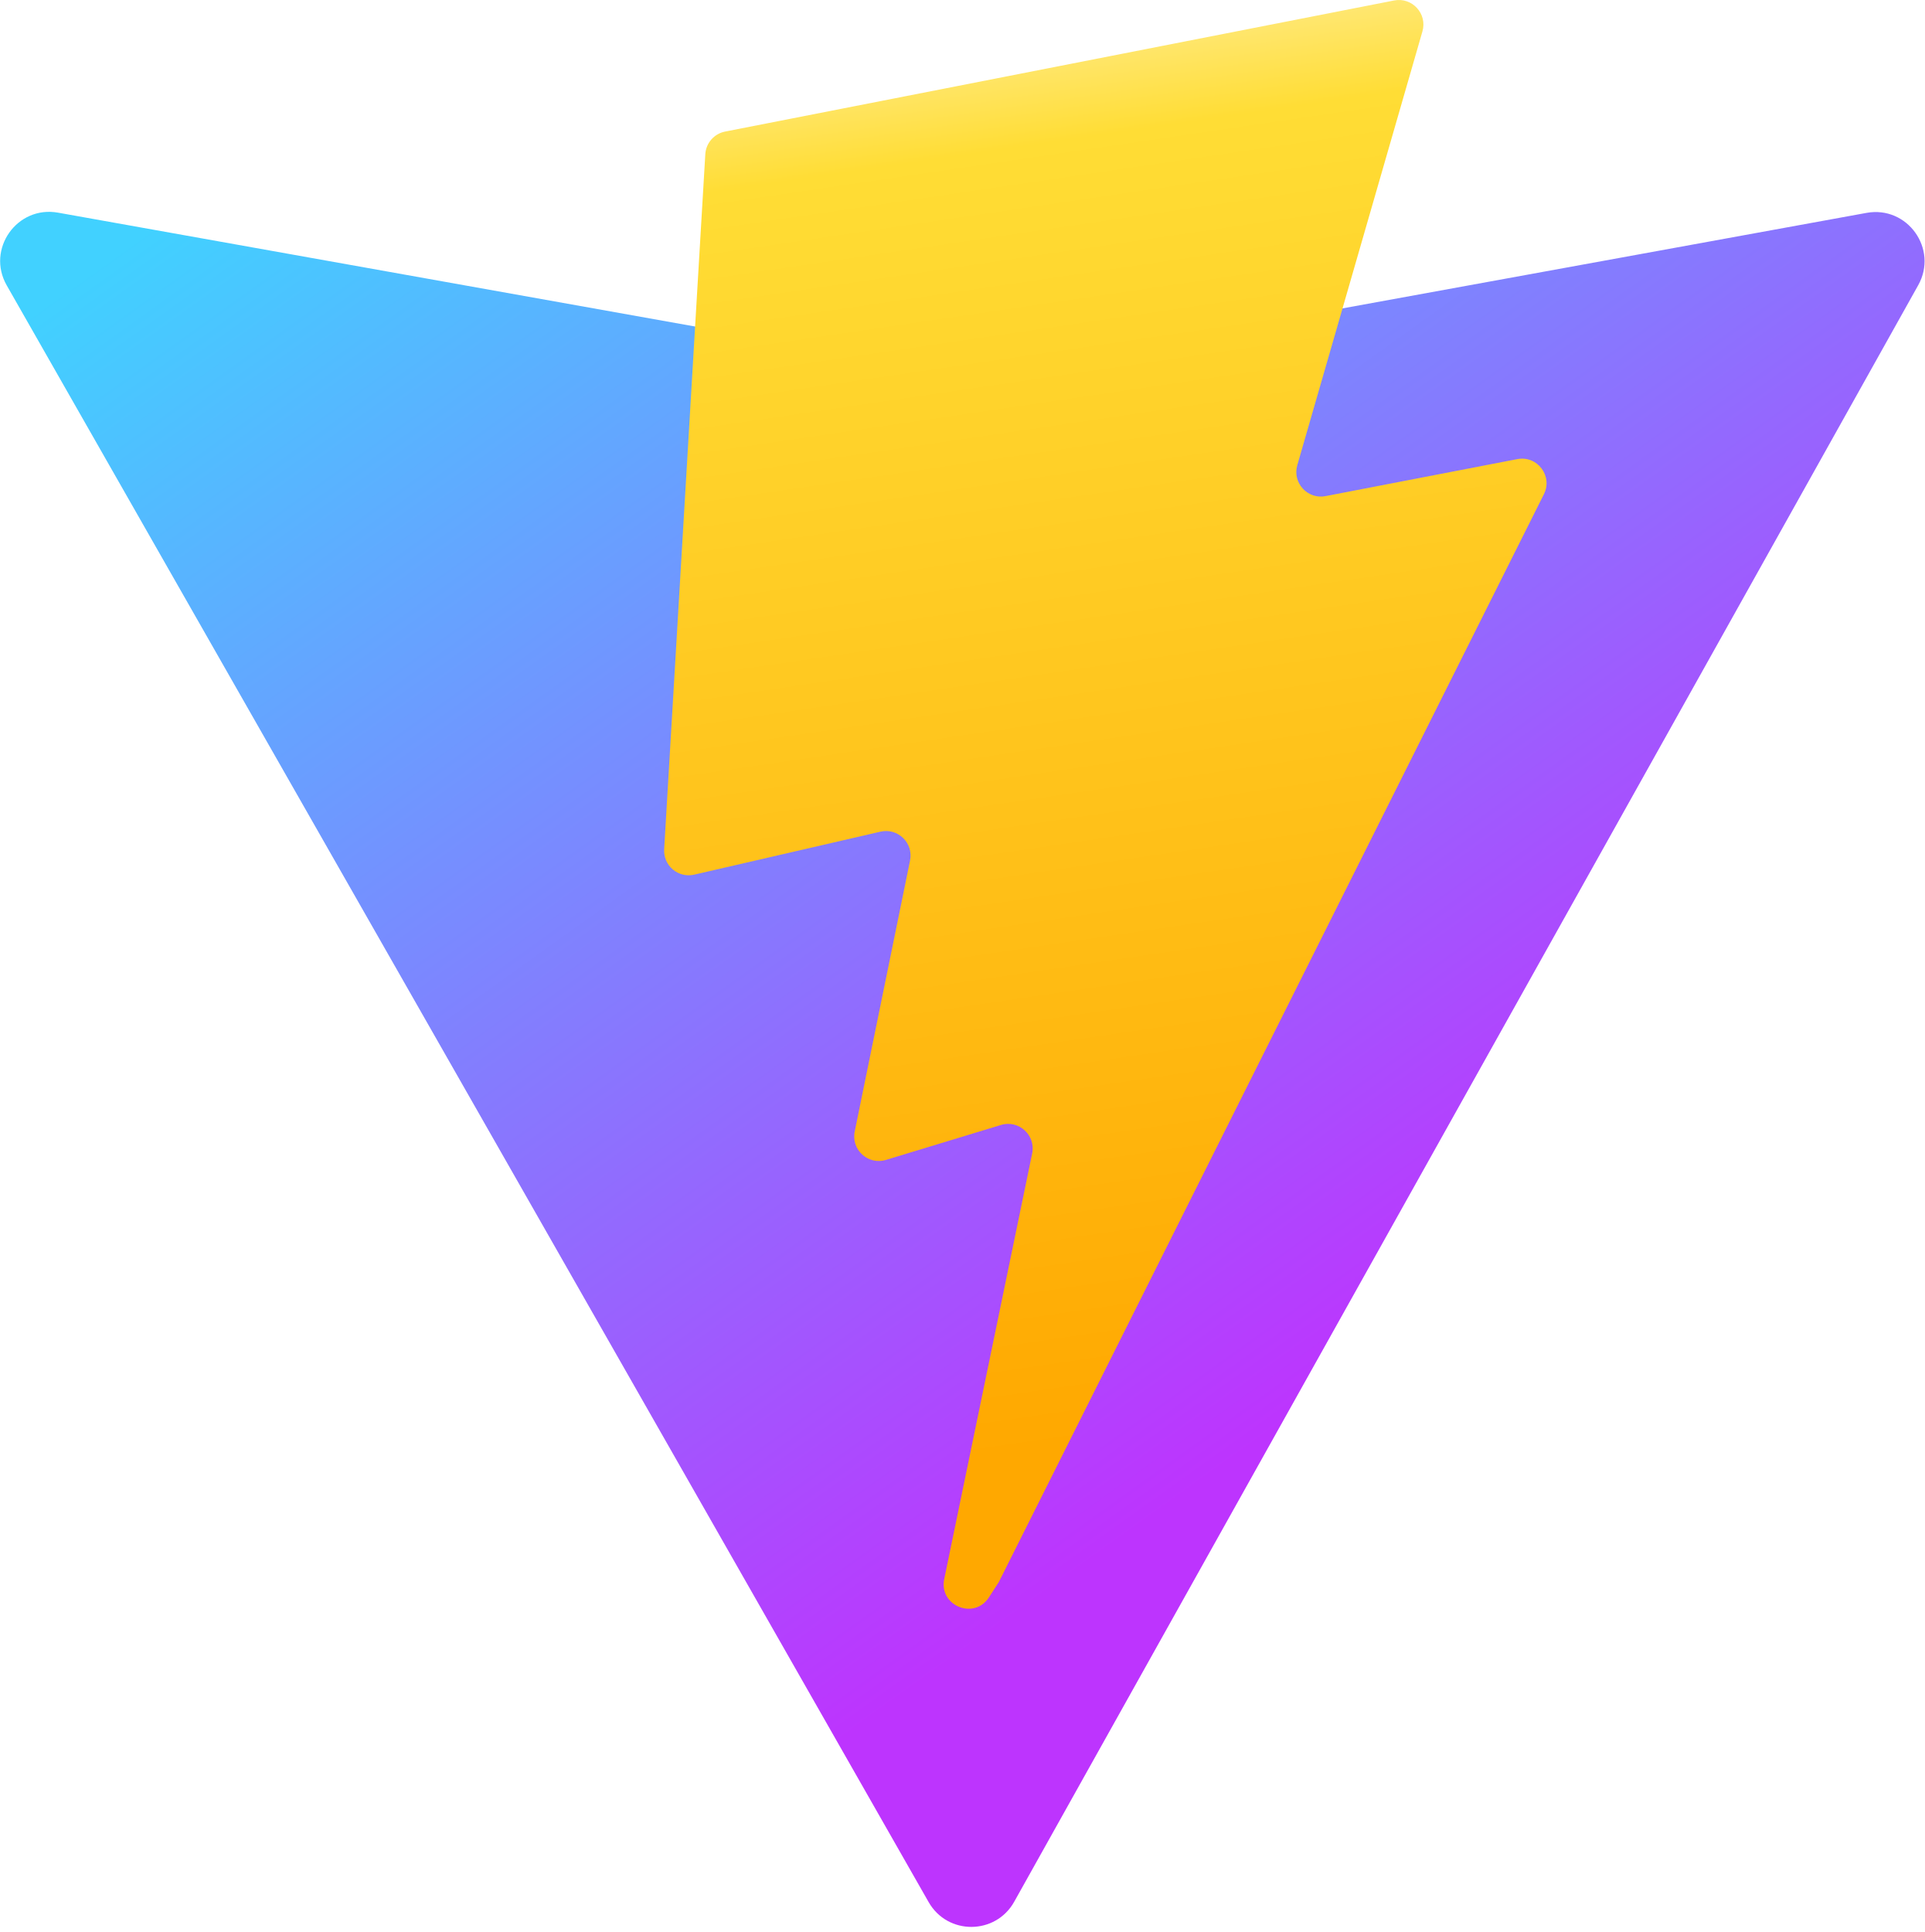
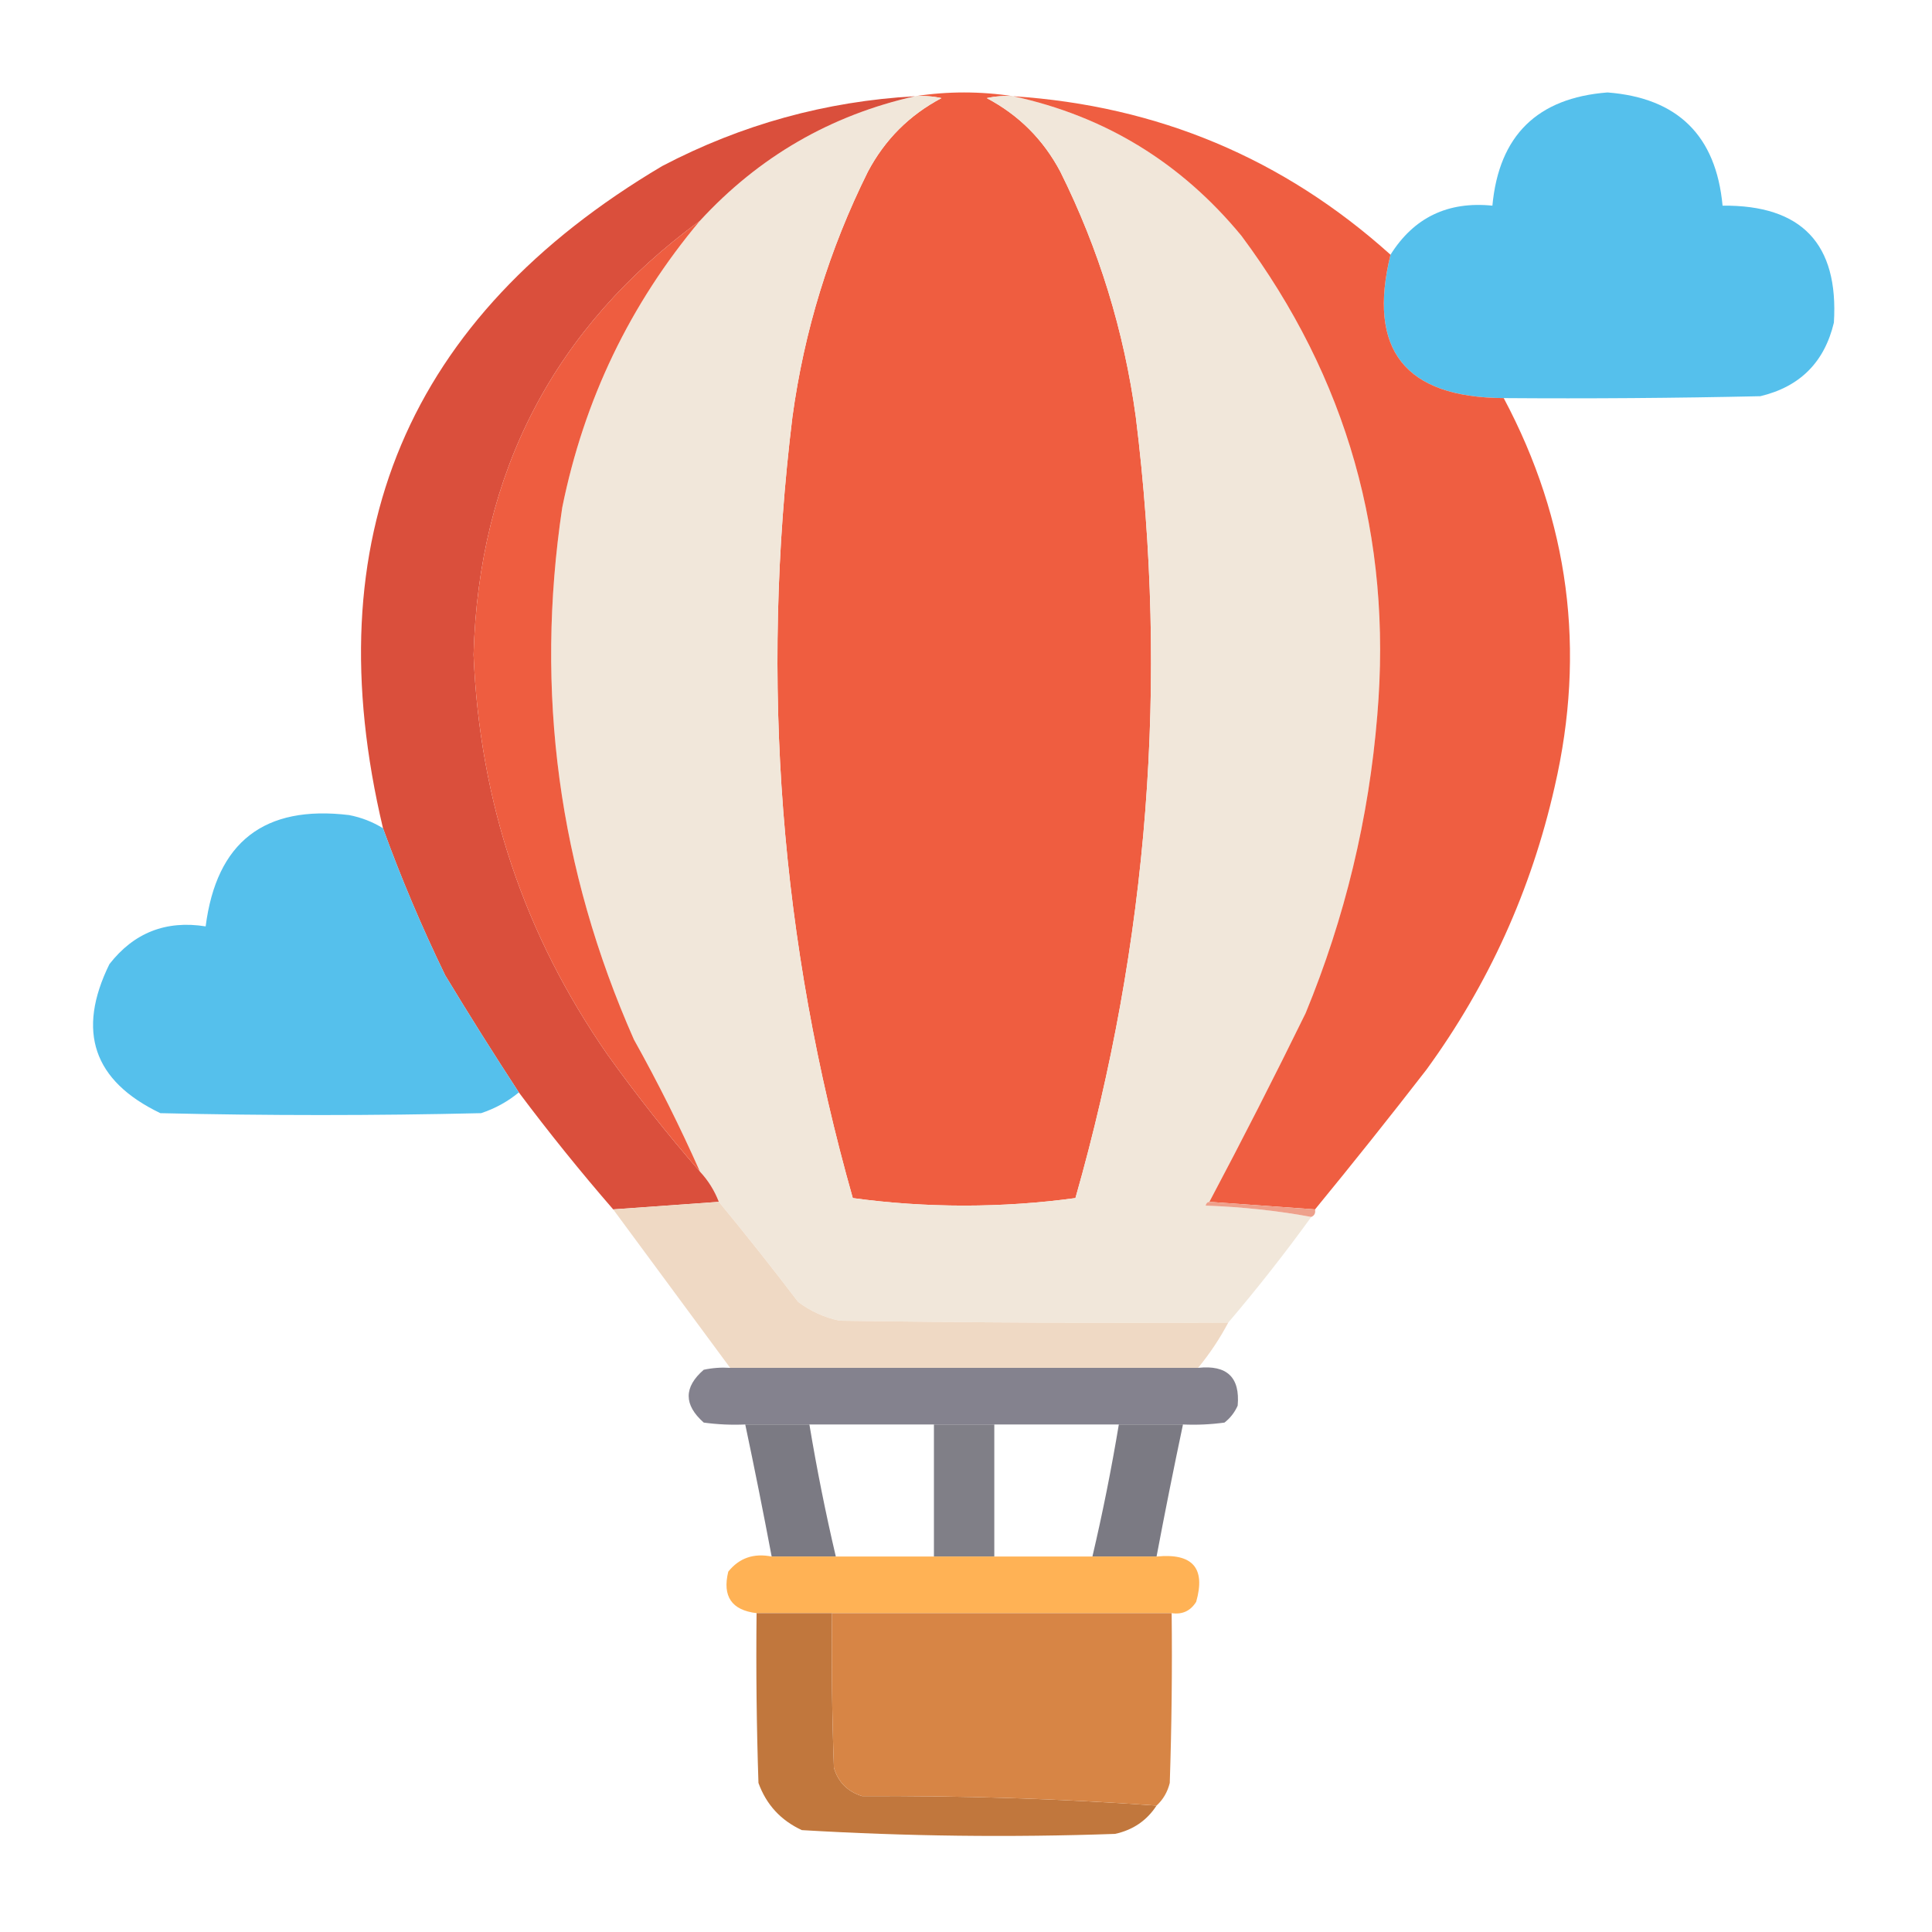
- <svg xmlns="http://www.w3.org/2000/svg" aria-hidden="true" role="img" class="iconify iconify--logos" width="31.88" height="32" preserveAspectRatio="xMidYMid meet" viewBox="0 0 256 257">
-   <defs>
-     <linearGradient id="IconifyId1813088fe1fbc01fb466" x1="-.828%" x2="57.636%" y1="7.652%" y2="78.411%">
-       <stop offset="0%" stop-color="#41D1FF" />
-       <stop offset="100%" stop-color="#BD34FE" />
-     </linearGradient>
-     <linearGradient id="IconifyId1813088fe1fbc01fb467" x1="43.376%" x2="50.316%" y1="2.242%" y2="89.03%">
-       <stop offset="0%" stop-color="#FFEA83" />
-       <stop offset="8.333%" stop-color="#FFDD35" />
-       <stop offset="100%" stop-color="#FFA800" />
-     </linearGradient>
-   </defs>
-   <path fill="url(#IconifyId1813088fe1fbc01fb466)" d="M255.153 37.938L134.897 252.976c-2.483 4.44-8.862 4.466-11.382.048L.875 37.958c-2.746-4.814 1.371-10.646 6.827-9.67l120.385 21.517a6.537 6.537 0 0 0 2.322-.004l117.867-21.483c5.438-.991 9.574 4.796 6.877 9.62Z" />
-   <path fill="url(#IconifyId1813088fe1fbc01fb467)" d="M185.432.063L96.44 17.501a3.268 3.268 0 0 0-2.634 3.014l-5.474 92.456a3.268 3.268 0 0 0 3.997 3.378l24.777-5.718c2.318-.535 4.413 1.507 3.936 3.838l-7.361 36.047c-.495 2.426 1.782 4.5 4.151 3.78l15.304-4.649c2.372-.72 4.652 1.36 4.15 3.788l-11.698 56.621c-.732 3.542 3.979 5.473 5.943 2.437l1.313-2.028l72.516-144.72c1.215-2.423-.88-5.186-3.54-4.672l-25.505 4.922c-2.396.462-4.435-1.77-3.759-4.114l16.646-57.705c.677-2.35-1.37-4.583-3.769-4.113Z" />
+ <svg xmlns="http://www.w3.org/2000/svg" version="1.1" width="512px" height="512px" style="shape-rendering:geometricPrecision; text-rendering:geometricPrecision; image-rendering:optimizeQuality; fill-rule:evenodd; clip-rule:evenodd">
+   <g>
+     <path style="opacity:0.989" fill="#54c0ec" d="M 398.5,105.5 C 372.332,105.35 362.332,92.683 368.5,67.5C 374.687,57.644 383.687,53.311 395.5,54.5C 397.229,35.938 407.396,25.938 426,24.5C 444.604,25.938 454.771,35.938 456.5,54.5C 477.464,54.296 487.297,64.629 486,85.5C 483.5,96 477,102.5 466.5,105C 443.836,105.5 421.169,105.667 398.5,105.5 Z" />
+   </g>
+   <g>
+     <path style="opacity:1" fill="#ef5d40" d="M 242.5,25.5 C 251.167,24.167 259.833,24.167 268.5,25.5C 266.143,25.337 263.81,25.503 261.5,26C 270,30.5 276.5,37 281,45.5C 291.225,66.063 297.891,87.73 301,110.5C 309.69,180.581 304.356,249.581 285,317.5C 275.395,318.82 265.562,319.487 255.5,319.5C 245.438,319.487 235.605,318.82 226,317.5C 206.751,249.59 201.417,180.59 210,110.5C 213.107,87.737 219.774,66.071 230,45.5C 234.5,37 241,30.5 249.5,26C 247.19,25.503 244.857,25.337 242.5,25.5 Z" />
+   </g>
+   <g>
+     <path style="opacity:1" fill="#f1e7da" d="M 242.5,25.5 C 244.857,25.337 247.19,25.503 249.5,26C 241,30.5 234.5,37 230,45.5C 219.774,66.071 213.107,87.737 210,110.5C 201.417,180.59 206.751,249.59 226,317.5C 235.605,318.82 245.438,319.487 255.5,319.5C 265.562,319.487 275.395,318.82 285,317.5C 304.356,249.581 309.69,180.581 301,110.5C 297.891,87.73 291.225,66.063 281,45.5C 276.5,37 270,30.5 261.5,26C 263.81,25.503 266.143,25.337 268.5,25.5C 292.863,30.774 313.03,43.107 329,62.5C 356.991,100.107 368.991,142.44 365,189.5C 362.77,216.85 356.436,243.183 346,268.5C 337.758,285.318 329.258,301.985 320.5,318.5C 319.957,318.56 319.624,318.893 319.5,319.5C 329.203,319.849 338.536,320.849 347.5,322.5C 340.517,332.145 333.184,341.478 325.5,350.5C 291.165,350.667 256.832,350.5 222.5,350C 218.456,349.144 214.789,347.478 211.5,345C 204.636,335.98 197.636,327.146 190.5,318.5C 189.32,315.46 187.653,312.794 185.5,310.5C 180.205,298.577 174.372,286.91 168,275.5C 148.022,230.322 141.689,183.322 149,134.5C 154.784,105.917 166.951,80.584 185.5,58.5C 201.118,41.529 220.118,30.529 242.5,25.5 Z" />
+   </g>
+   <g>
+     <path style="opacity:0.993" fill="#ef5d40" d="M 268.5,25.5 C 306.827,28.007 340.16,42.007 368.5,67.5C 362.332,92.683 372.332,105.35 398.5,105.5C 415.842,138.07 420.342,172.403 412,208.5C 405.791,235.912 394.457,260.912 378,283.5C 368.303,296.021 358.469,308.354 348.5,320.5C 339.167,319.833 329.833,319.167 320.5,318.5C 329.258,301.985 337.758,285.318 346,268.5C 356.436,243.183 362.77,216.85 365,189.5C 368.991,142.44 356.991,100.107 329,62.5C 313.03,43.107 292.863,30.774 268.5,25.5 Z" />
+   </g>
+   <g>
+     <path style="opacity:1" fill="#da4f3c" d="M 242.5,25.5 C 220.118,30.529 201.118,41.529 185.5,58.5C 146.849,86.793 126.849,125.126 125.5,173.5C 127.078,212.401 138.911,247.734 161,279.5C 168.704,290.266 176.871,300.6 185.5,310.5C 187.653,312.794 189.32,315.46 190.5,318.5C 181.167,319.167 171.833,319.833 162.5,320.5C 153.787,310.456 145.454,300.123 137.5,289.5C 130.855,279.335 124.355,269.002 118,258.5C 111.81,245.757 106.31,232.757 101.5,219.5C 83.233,142.569 107.899,84.069 175.5,44C 196.506,32.999 218.839,26.832 242.5,25.5 Z" />
+   </g>
+   <g>
+     <path style="opacity:1" fill="#ee5d40" d="M 185.5,58.5 C 166.951,80.584 154.784,105.917 149,134.5C 141.689,183.322 148.022,230.322 168,275.5C 174.372,286.91 180.205,298.577 185.5,310.5C 176.871,300.6 168.704,290.266 161,279.5C 138.911,247.734 127.078,212.401 125.5,173.5C 126.849,125.126 146.849,86.793 185.5,58.5 Z" />
+   </g>
+   <g>
+     <path style="opacity:0.995" fill="#54c0ec" d="M 101.5,219.5 C 106.31,232.757 111.81,245.757 118,258.5C 124.355,269.002 130.855,279.335 137.5,289.5C 134.545,291.94 131.211,293.773 127.5,295C 99.167,295.667 70.833,295.667 42.5,295C 24.739,286.481 20.239,273.315 29,255.5C 35.494,247.167 43.994,243.833 54.5,245.5C 57.376,223.13 70.042,213.296 92.5,216C 95.739,216.622 98.739,217.788 101.5,219.5 Z" />
+   </g>
+   <g>
+     <path style="opacity:1" fill="#eea08b" d="M 320.5,318.5 C 329.833,319.167 339.167,319.833 348.5,320.5C 348.672,321.492 348.338,322.158 347.5,322.5C 338.536,320.849 329.203,319.849 319.5,319.5C 319.624,318.893 319.957,318.56 320.5,318.5 Z" />
+   </g>
+   <g>
+     <path style="opacity:1" fill="#efd9c4" d="M 190.5,318.5 C 197.636,327.146 204.636,335.98 211.5,345C 214.789,347.478 218.456,349.144 222.5,350C 256.832,350.5 291.165,350.667 325.5,350.5C 323.251,354.754 320.585,358.754 317.5,362.5C 276.167,362.5 234.833,362.5 193.5,362.5C 183.142,348.482 172.809,334.482 162.5,320.5C 171.833,319.833 181.167,319.167 190.5,318.5 Z" />
+   </g>
+   <g>
+     <path style="opacity:0.994" fill="#84828e" d="M 193.5,362.5 C 234.833,362.5 276.167,362.5 317.5,362.5C 325.161,361.663 328.661,364.996 328,372.5C 327.215,374.286 326.049,375.786 324.5,377C 320.848,377.499 317.182,377.665 313.5,377.5C 307.833,377.5 302.167,377.5 296.5,377.5C 285.5,377.5 274.5,377.5 263.5,377.5C 258.167,377.5 252.833,377.5 247.5,377.5C 236.5,377.5 225.5,377.5 214.5,377.5C 208.833,377.5 203.167,377.5 197.5,377.5C 193.818,377.665 190.152,377.499 186.5,377C 181.177,372.286 181.177,367.62 186.5,363C 188.81,362.503 191.143,362.337 193.5,362.5 Z" />
+   </g>
+   <g>
+     <path style="opacity:0.964" fill="#76757e" d="M 197.5,377.5 C 203.167,377.5 208.833,377.5 214.5,377.5C 216.454,389.272 218.788,400.939 221.5,412.5C 215.833,412.5 210.167,412.5 204.5,412.5C 202.294,400.802 199.96,389.135 197.5,377.5 Z" />
+   </g>
+   <g>
+     <path style="opacity:0.938" fill="#787780" d="M 247.5,377.5 C 252.833,377.5 258.167,377.5 263.5,377.5C 263.5,389.167 263.5,400.833 263.5,412.5C 258.167,412.5 252.833,412.5 247.5,412.5C 247.5,400.833 247.5,389.167 247.5,377.5 Z" />
+   </g>
+   <g>
+     <path style="opacity:0.959" fill="#76757e" d="M 296.5,377.5 C 302.167,377.5 307.833,377.5 313.5,377.5C 311.04,389.135 308.706,400.802 306.5,412.5C 300.833,412.5 295.167,412.5 289.5,412.5C 292.212,400.939 294.546,389.272 296.5,377.5 Z" />
+   </g>
+   <g>
+     <path style="opacity:0.99" fill="#ffb154" d="M 204.5,412.5 C 210.167,412.5 215.833,412.5 221.5,412.5C 230.167,412.5 238.833,412.5 247.5,412.5C 252.833,412.5 258.167,412.5 263.5,412.5C 272.167,412.5 280.833,412.5 289.5,412.5C 295.167,412.5 300.833,412.5 306.5,412.5C 316.055,411.542 319.555,415.542 317,424.5C 315.491,426.919 313.325,427.919 310.5,427.5C 280.5,427.5 250.5,427.5 220.5,427.5C 213.833,427.5 207.167,427.5 200.5,427.5C 193.892,426.715 191.392,423.048 193,416.5C 195.9,412.884 199.734,411.551 204.5,412.5 Z" />
+   </g>
+   <g>
+     <path style="opacity:1" fill="#c1773d" d="M 200.5,427.5 C 207.167,427.5 213.833,427.5 220.5,427.5C 220.333,441.171 220.5,454.837 221,468.5C 222.14,472.307 224.64,474.807 228.5,476C 254.853,475.84 280.853,476.674 306.5,478.5C 303.908,482.471 300.241,484.971 295.5,486C 267.771,486.974 240.105,486.641 212.5,485C 206.912,482.414 203.079,478.247 201,472.5C 200.5,457.504 200.333,442.504 200.5,427.5 Z" />
+   </g>
+   <g>
+     <path style="opacity:0.999" fill="#d78545" d="M 220.5,427.5 C 250.5,427.5 280.5,427.5 310.5,427.5C 310.667,442.504 310.5,457.504 310,472.5C 309.4,474.91 308.234,476.91 306.5,478.5C 280.853,476.674 254.853,475.84 228.5,476C 224.64,474.807 222.14,472.307 221,468.5C 220.5,454.837 220.333,441.171 220.5,427.5 Z" />
+   </g>
</svg>
